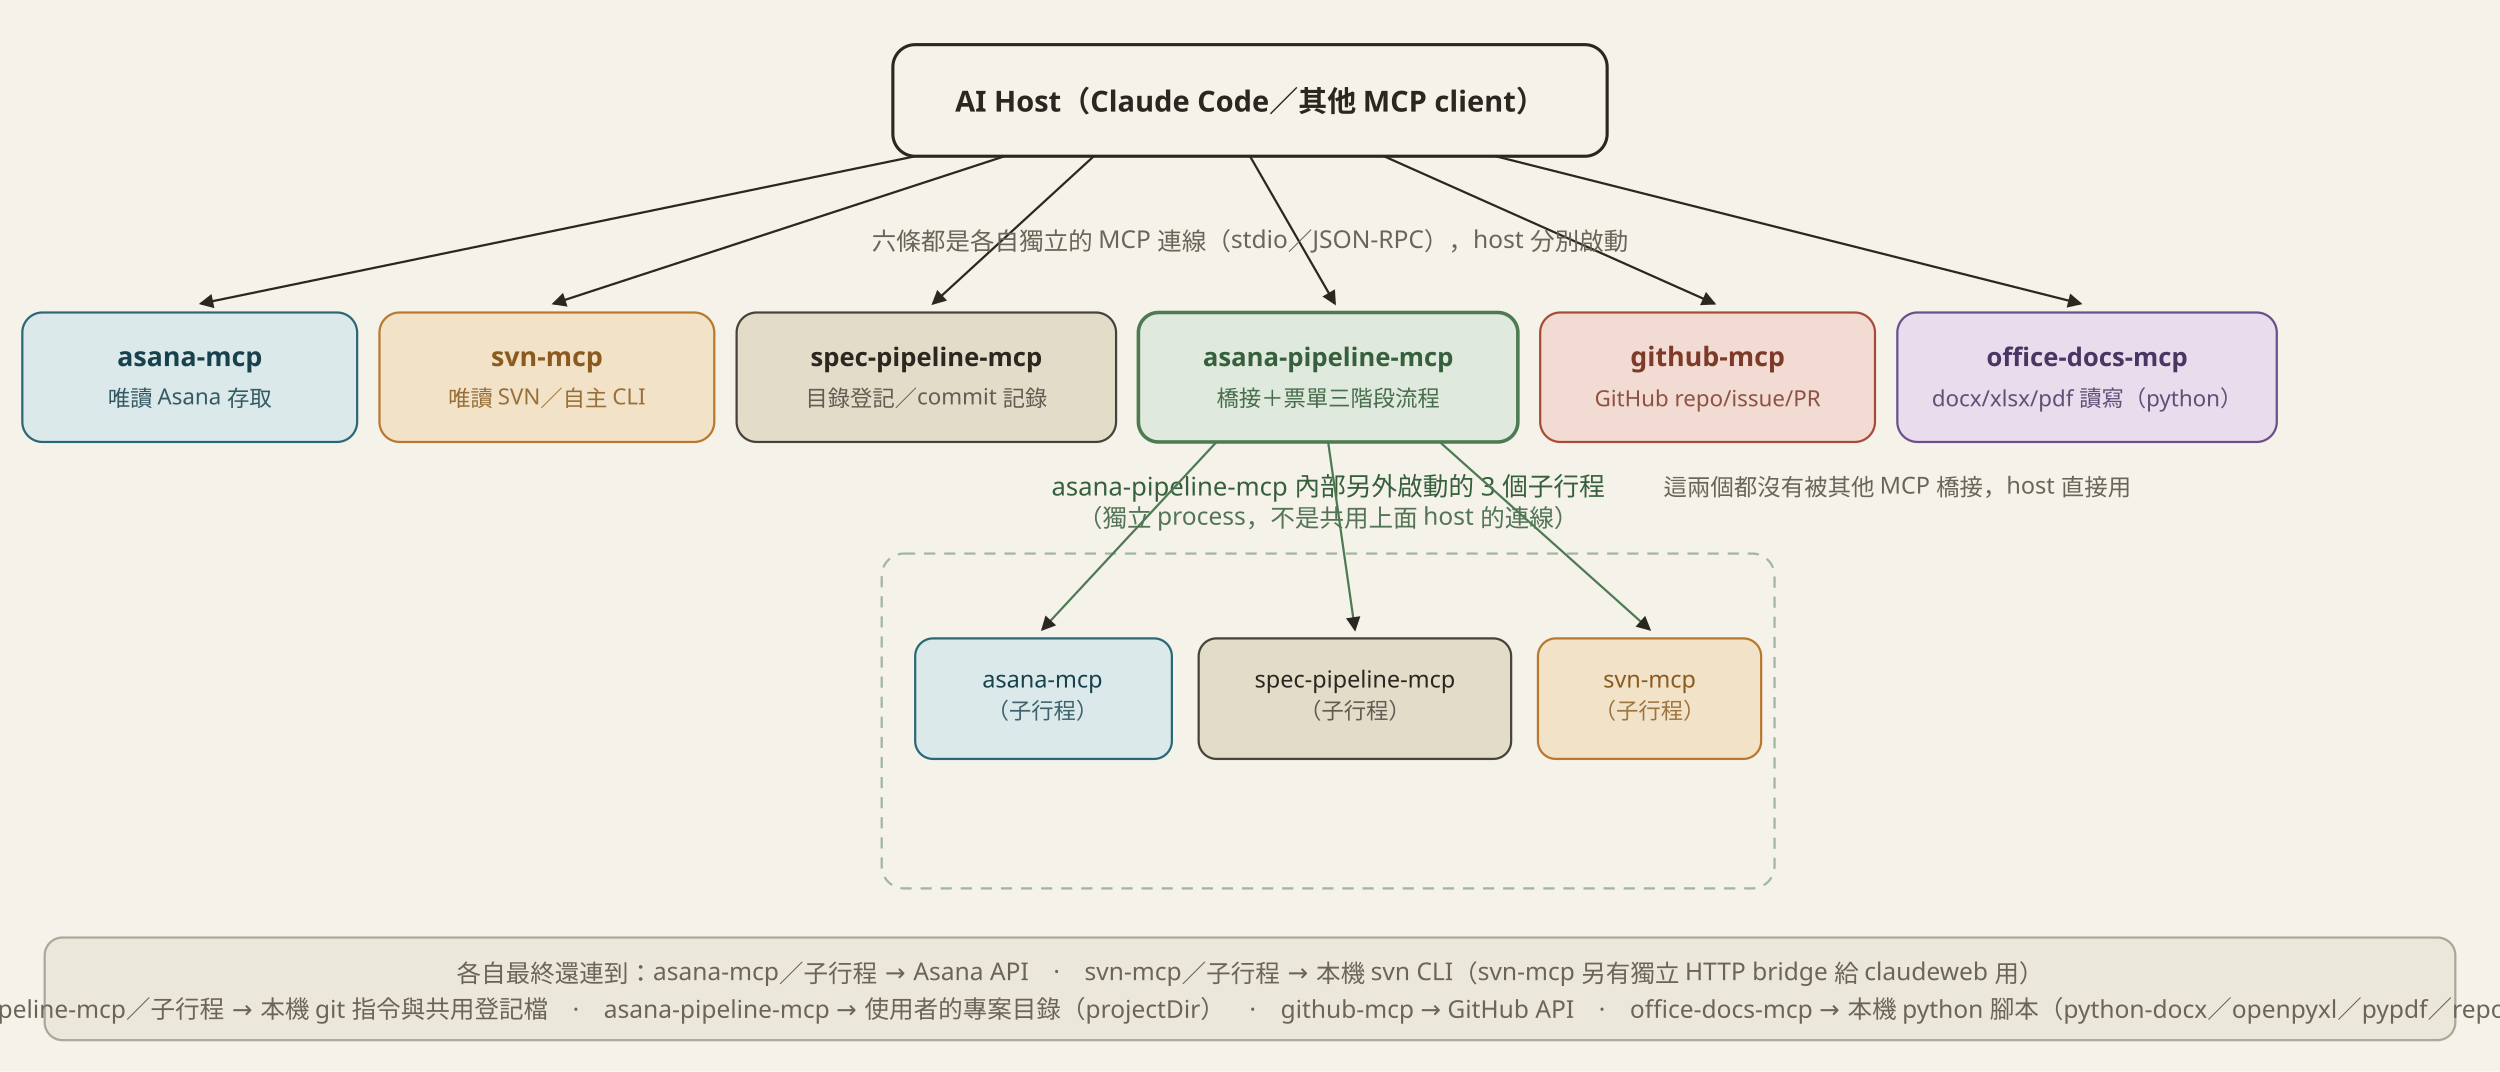
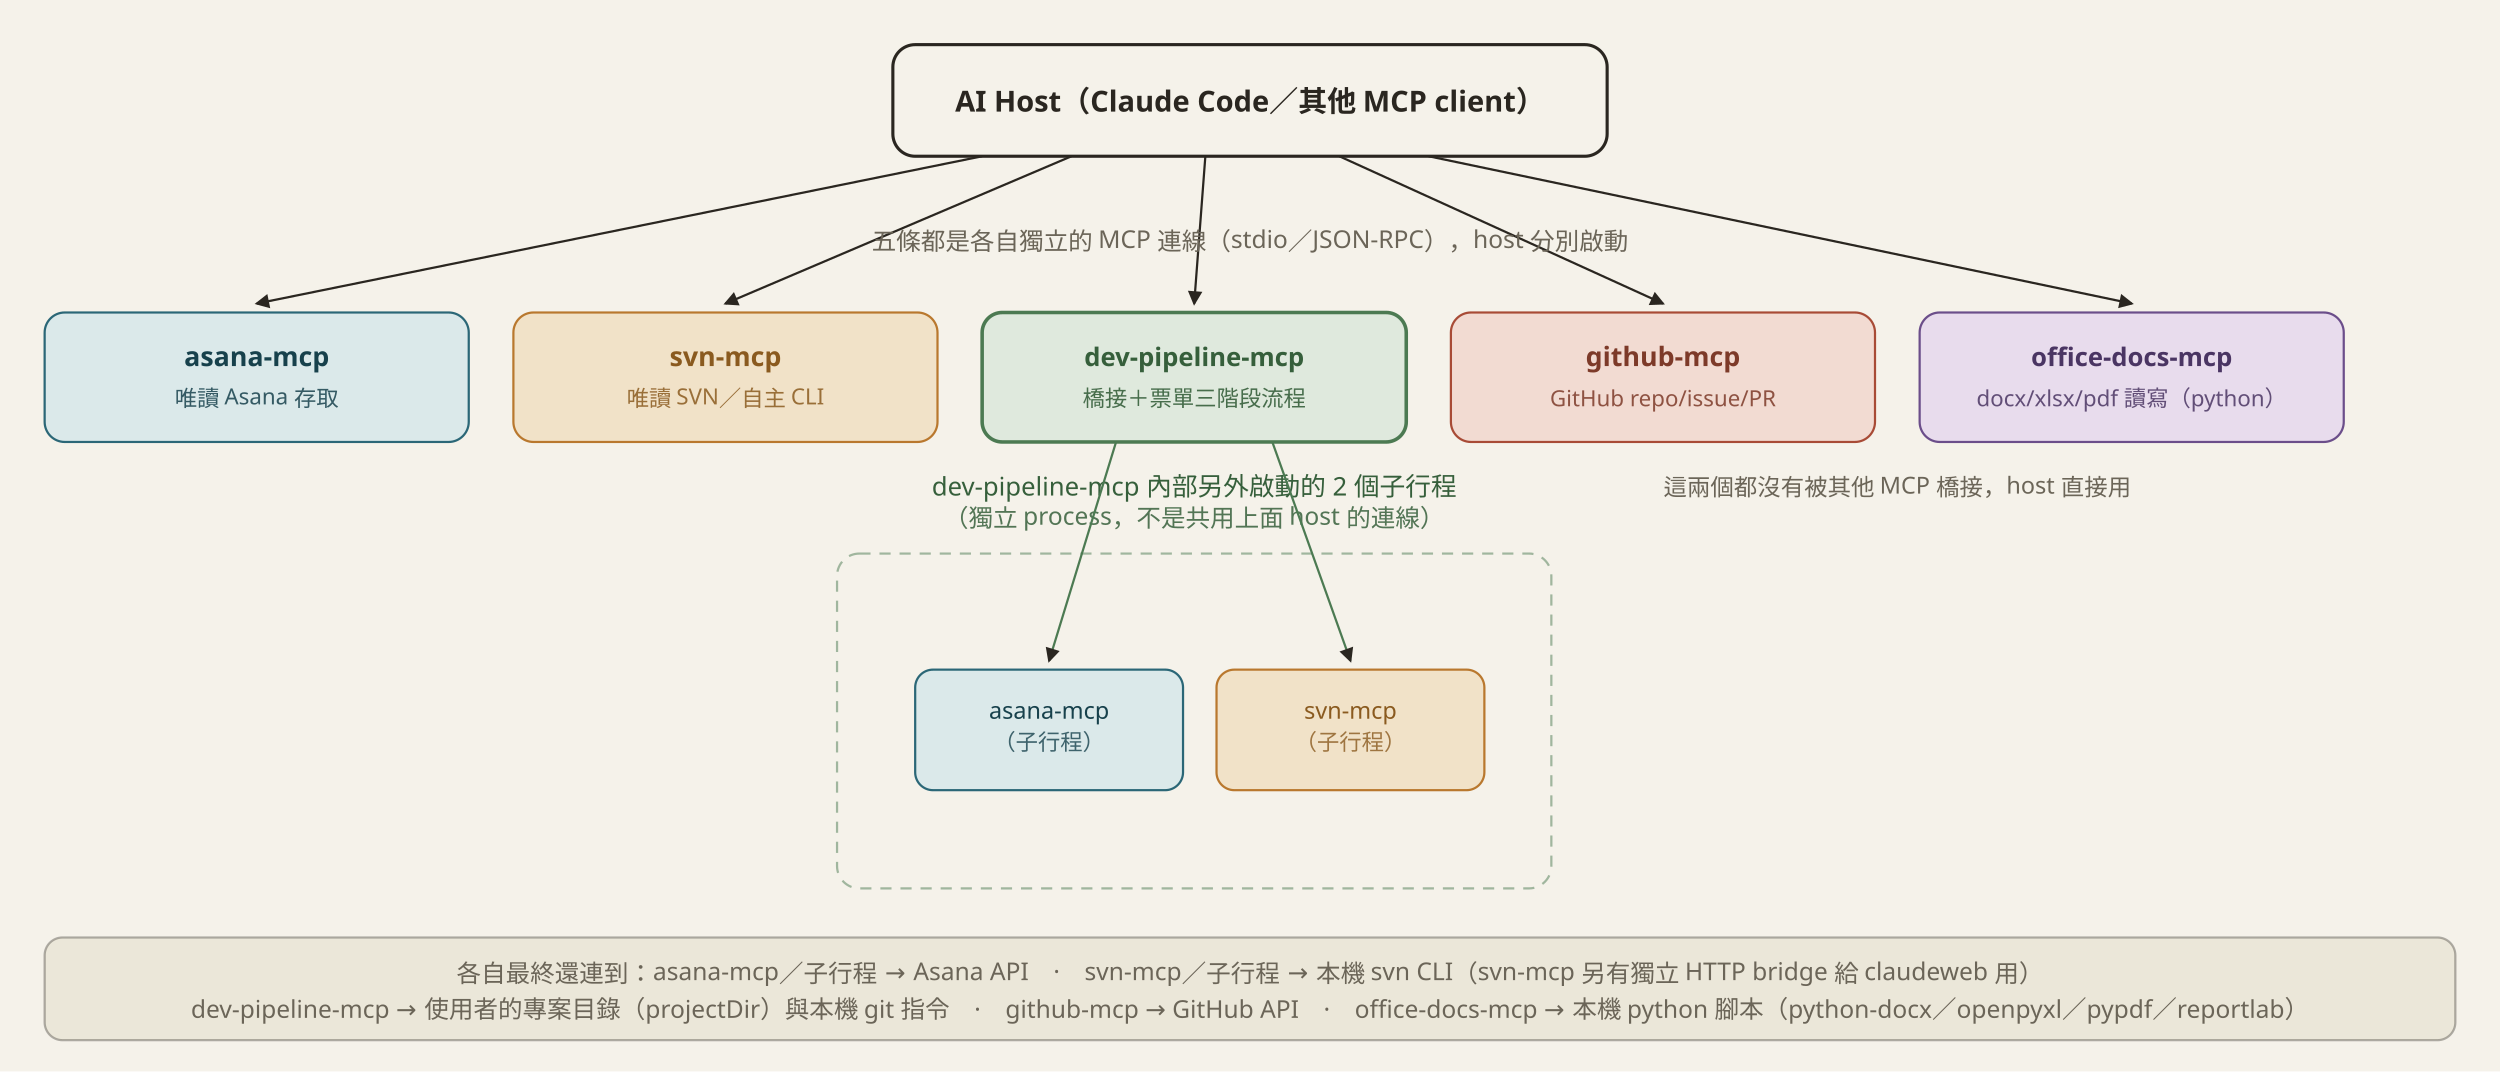
- <svg xmlns="http://www.w3.org/2000/svg" viewBox="0 0 1120 480" role="img" aria-label="六個 MCP 的連線架構：AI host（例如 Claude Code）對 asana-mcp、svn-mcp、spec-pipeline-mcp、asana-pipeline-mcp、github-mcp、office-docs-mcp 各自建立獨立的 MCP stdio 連線。其中 asana-pipeline-mcp 另外自己啟動了 asana-mcp、spec-pipeline-mcp、svn-mcp 三個子行程，是完全獨立於 host 那三條連線的第二份實體；github-mcp 跟 office-docs-mcp 都沒有被任何其他 MCP 橋接，只有 host 直接呼叫">
+ <svg xmlns="http://www.w3.org/2000/svg" viewBox="0 0 1120 480" role="img" aria-label="五個 MCP 的連線架構：AI host（例如 Claude Code）對 asana-mcp、svn-mcp、dev-pipeline-mcp、github-mcp、office-docs-mcp 各自建立獨立的 MCP stdio 連線。其中 dev-pipeline-mcp 另外自己啟動了 asana-mcp、svn-mcp 兩個子行程，是完全獨立於 host 那兩條連線的第二份實體；github-mcp 跟 office-docs-mcp 都沒有被任何其他 MCP 橋接，只有 host 直接呼叫。舊有的 spec-pipeline-mcp 已於 2026-09-09 併入 dev-pipeline-mcp 並淘汰，不再是獨立 MCP">
  <defs>
    <marker id="archArrow" viewBox="0 0 10 10" refX="8.5" refY="5" markerWidth="6.5" markerHeight="6.5" orient="auto-start-reverse">
      <path d="M0,0 L10,5 L0,10 z" fill="#2a2620" />
    </marker>
    <marker id="archArrowMuted" viewBox="0 0 10 10" refX="8.5" refY="5" markerWidth="6" markerHeight="6" orient="auto-start-reverse">
      <path d="M0,0 L10,5 L0,10 z" fill="#2a2620" fill-opacity="0.55" />
    </marker>
  </defs>
  <rect x="0" y="0" width="1120" height="480" fill="#f5f2ea" />
  <g font-family="'Noto Sans TC',sans-serif">
    <rect x="400" y="20" width="320" height="50" rx="10" fill="none" stroke="#2a2620" stroke-width="1.4" />
    <text x="560" y="50" text-anchor="middle" font-size="13" font-weight="700" fill="#2a2620">AI Host（Claude Code／其他 MCP client）</text>
-     <rect x="10" y="140" width="150" height="58" rx="9" fill="#dbe9ea" stroke="#2b6777" />
-     <text x="85" y="164" text-anchor="middle" font-family="'IBM Plex Mono','Noto Sans TC',sans-serif" font-size="12" font-weight="700" fill="#17414c">asana-mcp</text>
-     <text x="85" y="182" text-anchor="middle" font-size="10" fill="#17414c" opacity="0.85">唯讀 Asana 存取</text>
-     <rect x="170" y="140" width="150" height="58" rx="9" fill="#f1e2c8" stroke="#b9782e" />
-     <text x="245" y="164" text-anchor="middle" font-family="'IBM Plex Mono','Noto Sans TC',sans-serif" font-size="12" font-weight="700" fill="#8a5a1f">svn-mcp</text>
-     <text x="245" y="182" text-anchor="middle" font-size="10" fill="#8a5a1f" opacity="0.85">唯讀 SVN／自主 CLI</text>
-     <rect x="330" y="140" width="170" height="58" rx="9" fill="#e3dcc9" stroke="#2a2620" stroke-opacity="0.85" />
-     <text x="415" y="164" text-anchor="middle" font-family="'IBM Plex Mono','Noto Sans TC',sans-serif" font-size="11.5" font-weight="700" fill="#2a2620">spec-pipeline-mcp</text>
-     <text x="415" y="182" text-anchor="middle" font-size="10" fill="#2a2620" opacity="0.7">目錄登記／commit 記錄</text>
-     <rect x="510" y="140" width="170" height="58" rx="9" fill="#dfe9dd" stroke="#4c7a52" stroke-width="1.6" />
-     <text x="595" y="164" text-anchor="middle" font-family="'IBM Plex Mono','Noto Sans TC',sans-serif" font-size="11.5" font-weight="700" fill="#365f3b">asana-pipeline-mcp</text>
-     <text x="595" y="182" text-anchor="middle" font-size="10" fill="#365f3b" opacity="0.9">橋接＋票單三階段流程</text>
-     <rect x="690" y="140" width="150" height="58" rx="9" fill="#f2dbd2" stroke="#a84b36" />
-     <text x="765" y="164" text-anchor="middle" font-family="'IBM Plex Mono','Noto Sans TC',sans-serif" font-size="12" font-weight="700" fill="#7d3a29">github-mcp</text>
-     <text x="765" y="182" text-anchor="middle" font-size="10" fill="#7d3a29" opacity="0.85">GitHub repo/issue/PR</text>
-     <rect x="850" y="140" width="170" height="58" rx="9" fill="#e8dced" stroke="#6b4e8a" />
-     <text x="935" y="164" text-anchor="middle" font-family="'IBM Plex Mono','Noto Sans TC',sans-serif" font-size="11.5" font-weight="700" fill="#4a3563">office-docs-mcp</text>
-     <text x="935" y="182" text-anchor="middle" font-size="10" fill="#4a3563" opacity="0.85">docx/xlsx/pdf 讀寫（python）</text>
+     <rect x="20" y="140" width="190" height="58" rx="9" fill="#dbe9ea" stroke="#2b6777" />
+     <text x="115" y="164" text-anchor="middle" font-family="'IBM Plex Mono','Noto Sans TC',sans-serif" font-size="12" font-weight="700" fill="#17414c">asana-mcp</text>
+     <text x="115" y="182" text-anchor="middle" font-size="10" fill="#17414c" opacity="0.85">唯讀 Asana 存取</text>
+     <rect x="230" y="140" width="190" height="58" rx="9" fill="#f1e2c8" stroke="#b9782e" />
+     <text x="325" y="164" text-anchor="middle" font-family="'IBM Plex Mono','Noto Sans TC',sans-serif" font-size="12" font-weight="700" fill="#8a5a1f">svn-mcp</text>
+     <text x="325" y="182" text-anchor="middle" font-size="10" fill="#8a5a1f" opacity="0.85">唯讀 SVN／自主 CLI</text>
+     <rect x="440" y="140" width="190" height="58" rx="9" fill="#dfe9dd" stroke="#4c7a52" stroke-width="1.6" />
+     <text x="535" y="164" text-anchor="middle" font-family="'IBM Plex Mono','Noto Sans TC',sans-serif" font-size="11.5" font-weight="700" fill="#365f3b">dev-pipeline-mcp</text>
+     <text x="535" y="182" text-anchor="middle" font-size="10" fill="#365f3b" opacity="0.9">橋接＋票單三階段流程</text>
+     <rect x="650" y="140" width="190" height="58" rx="9" fill="#f2dbd2" stroke="#a84b36" />
+     <text x="745" y="164" text-anchor="middle" font-family="'IBM Plex Mono','Noto Sans TC',sans-serif" font-size="12" font-weight="700" fill="#7d3a29">github-mcp</text>
+     <text x="745" y="182" text-anchor="middle" font-size="10" fill="#7d3a29" opacity="0.85">GitHub repo/issue/PR</text>
+     <rect x="860" y="140" width="190" height="58" rx="9" fill="#e8dced" stroke="#6b4e8a" />
+     <text x="955" y="164" text-anchor="middle" font-family="'IBM Plex Mono','Noto Sans TC',sans-serif" font-size="11.5" font-weight="700" fill="#4a3563">office-docs-mcp</text>
+     <text x="955" y="182" text-anchor="middle" font-size="10" fill="#4a3563" opacity="0.85">docx/xlsx/pdf 讀寫（python）</text>
    <g stroke="#2a2620">
-       <line x1="410" y1="70" x2="90" y2="136" marker-end="url(#archArrow)" />
-       <line x1="450" y1="70" x2="248" y2="136" marker-end="url(#archArrow)" />
-       <line x1="490" y1="70" x2="418" y2="136" marker-end="url(#archArrow)" />
-       <line x1="560" y1="70" x2="598" y2="136" marker-end="url(#archArrow)" />
-       <line x1="620" y1="70" x2="768" y2="136" marker-end="url(#archArrow)" />
-       <line x1="670" y1="70" x2="932" y2="136" marker-end="url(#archArrow)" />
+       <line x1="440" y1="70" x2="115" y2="136" marker-end="url(#archArrow)" />
+       <line x1="480" y1="70" x2="325" y2="136" marker-end="url(#archArrow)" />
+       <line x1="540" y1="70" x2="535" y2="136" marker-end="url(#archArrow)" />
+       <line x1="600" y1="70" x2="745" y2="136" marker-end="url(#archArrow)" />
+       <line x1="640" y1="70" x2="955" y2="136" marker-end="url(#archArrow)" />
    </g>
-     <text x="560" y="112" text-anchor="middle" font-size="11" fill="#6b6558">六條都是各自獨立的 MCP 連線（stdio／JSON-RPC），host 分別啟動</text>
+     <text x="560" y="112" text-anchor="middle" font-size="11" fill="#6b6558">五條都是各自獨立的 MCP 連線（stdio／JSON-RPC），host 分別啟動</text>
    <text x="850" y="222" text-anchor="middle" font-size="10.5" fill="#6b6558">這兩個都沒有被其他 MCP 橋接，host 直接用</text>
-     <text x="595" y="222" text-anchor="middle" font-size="11.5" font-weight="500" fill="#365f3b">asana-pipeline-mcp 內部另外啟動的 3 個子行程</text>
-     <text x="595" y="236" text-anchor="middle" font-size="11" fill="#365f3b" opacity="0.85">（獨立 process，不是共用上面 host 的連線）</text>
-     <rect x="395" y="248" width="400" height="150" rx="10" fill="none" stroke="#4c7a52" stroke-opacity="0.5" stroke-dasharray="5 4" />
-     <rect x="410" y="286" width="115" height="54" rx="8" fill="#dbe9ea" stroke="#2b6777" />
-     <text x="467" y="308" text-anchor="middle" font-family="'IBM Plex Mono','Noto Sans TC',sans-serif" font-size="10.5" fill="#17414c">asana-mcp</text>
-     <text x="467" y="322" text-anchor="middle" font-size="10" fill="#17414c" opacity="0.8">（子行程）</text>
-     <rect x="537" y="286" width="140" height="54" rx="8" fill="#e3dcc9" stroke="#2a2620" stroke-opacity="0.85" />
-     <text x="607" y="308" text-anchor="middle" font-family="'IBM Plex Mono','Noto Sans TC',sans-serif" font-size="10.5" fill="#2a2620">spec-pipeline-mcp</text>
-     <text x="607" y="322" text-anchor="middle" font-size="10" fill="#2a2620" opacity="0.7">（子行程）</text>
-     <rect x="689" y="286" width="100" height="54" rx="8" fill="#f1e2c8" stroke="#b9782e" />
-     <text x="739" y="308" text-anchor="middle" font-family="'IBM Plex Mono','Noto Sans TC',sans-serif" font-size="10.5" fill="#8a5a1f">svn-mcp</text>
-     <text x="739" y="322" text-anchor="middle" font-size="10" fill="#8a5a1f" opacity="0.8">（子行程）</text>
+     <text x="535" y="222" text-anchor="middle" font-size="11.5" font-weight="500" fill="#365f3b">dev-pipeline-mcp 內部另外啟動的 2 個子行程</text>
+     <text x="535" y="236" text-anchor="middle" font-size="11" fill="#365f3b" opacity="0.85">（獨立 process，不是共用上面 host 的連線）</text>
+     <rect x="375" y="248" width="320" height="150" rx="10" fill="none" stroke="#4c7a52" stroke-opacity="0.5" stroke-dasharray="5 4" />
+     <rect x="410" y="300" width="120" height="54" rx="8" fill="#dbe9ea" stroke="#2b6777" />
+     <text x="470" y="322" text-anchor="middle" font-family="'IBM Plex Mono','Noto Sans TC',sans-serif" font-size="10.5" fill="#17414c">asana-mcp</text>
+     <text x="470" y="336" text-anchor="middle" font-size="10" fill="#17414c" opacity="0.8">（子行程）</text>
+     <rect x="545" y="300" width="120" height="54" rx="8" fill="#f1e2c8" stroke="#b9782e" />
+     <text x="605" y="322" text-anchor="middle" font-family="'IBM Plex Mono','Noto Sans TC',sans-serif" font-size="10.5" fill="#8a5a1f">svn-mcp</text>
+     <text x="605" y="336" text-anchor="middle" font-size="10" fill="#8a5a1f" opacity="0.8">（子行程）</text>
    <g stroke="#4c7a52">
-       <line x1="545" y1="198" x2="467" y2="282" marker-end="url(#archArrow)" />
-       <line x1="595" y1="198" x2="607" y2="282" marker-end="url(#archArrow)" />
-       <line x1="645" y1="198" x2="739" y2="282" marker-end="url(#archArrow)" />
+       <line x1="500" y1="198" x2="470" y2="296" marker-end="url(#archArrow)" />
+       <line x1="570" y1="198" x2="605" y2="296" marker-end="url(#archArrow)" />
    </g>
    <rect x="20" y="420" width="1080" height="46" rx="8" fill="#e3dcc9" fill-opacity="0.5" stroke="#2a2620" stroke-opacity="0.35" />
    <text x="560" y="440" text-anchor="middle" font-size="11" fill="#6b6558">各自最終還連到：asana-mcp／子行程 → Asana API　·　svn-mcp／子行程 → 本機 svn CLI（svn-mcp 另有獨立 HTTP bridge 給 claudeweb 用）</text>
-     <text x="560" y="456" text-anchor="middle" font-size="11" fill="#6b6558">spec-pipeline-mcp／子行程 → 本機 git 指令與共用登記檔　·　asana-pipeline-mcp → 使用者的專案目錄（projectDir）　·　github-mcp → GitHub API　·　office-docs-mcp → 本機 python 腳本（python-docx／openpyxl／pypdf／reportlab）</text>
+     <text x="560" y="456" text-anchor="middle" font-size="11" fill="#6b6558">dev-pipeline-mcp → 使用者的專案目錄（projectDir）與本機 git 指令　·　github-mcp → GitHub API　·　office-docs-mcp → 本機 python 腳本（python-docx／openpyxl／pypdf／reportlab）</text>
  </g>
</svg>
